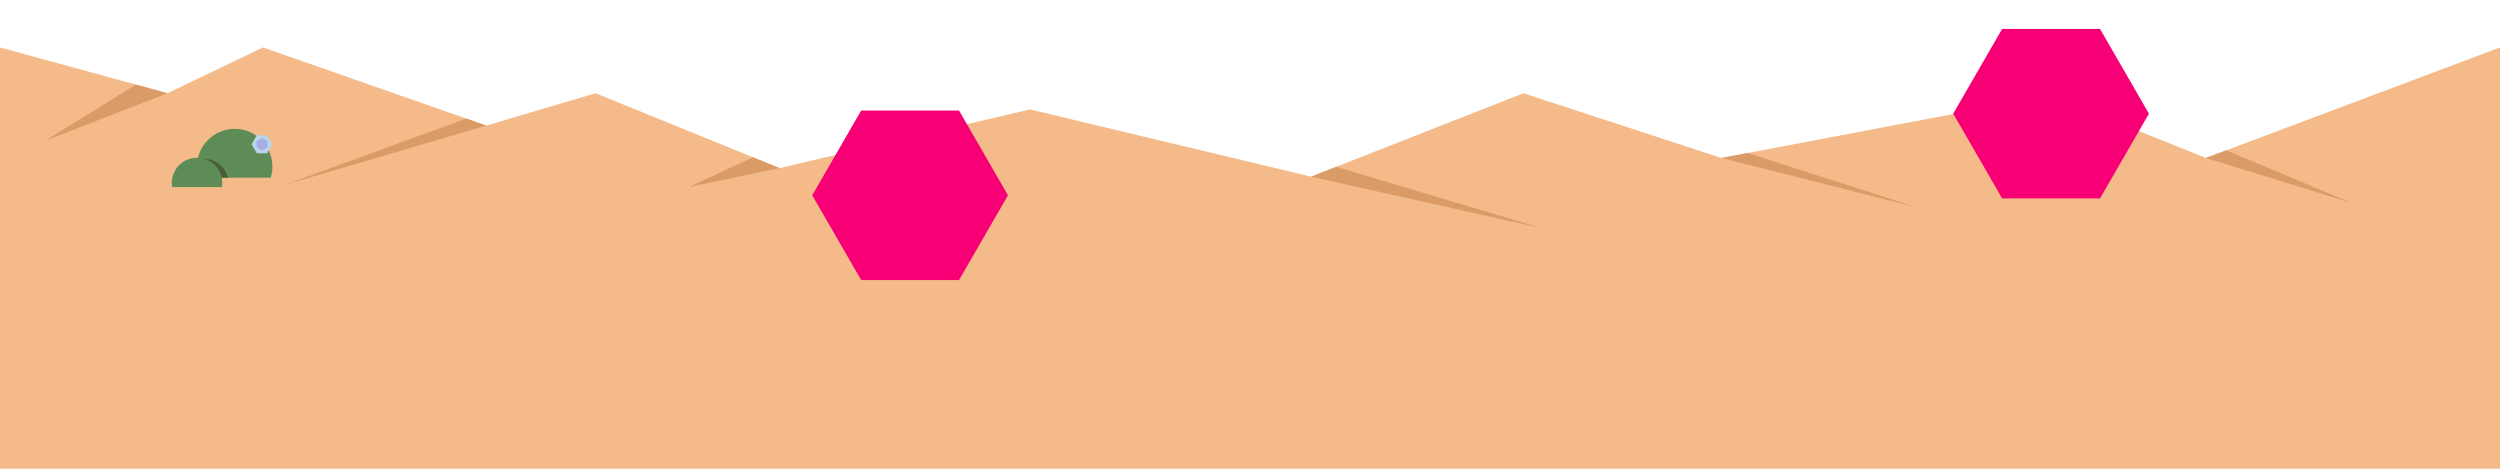
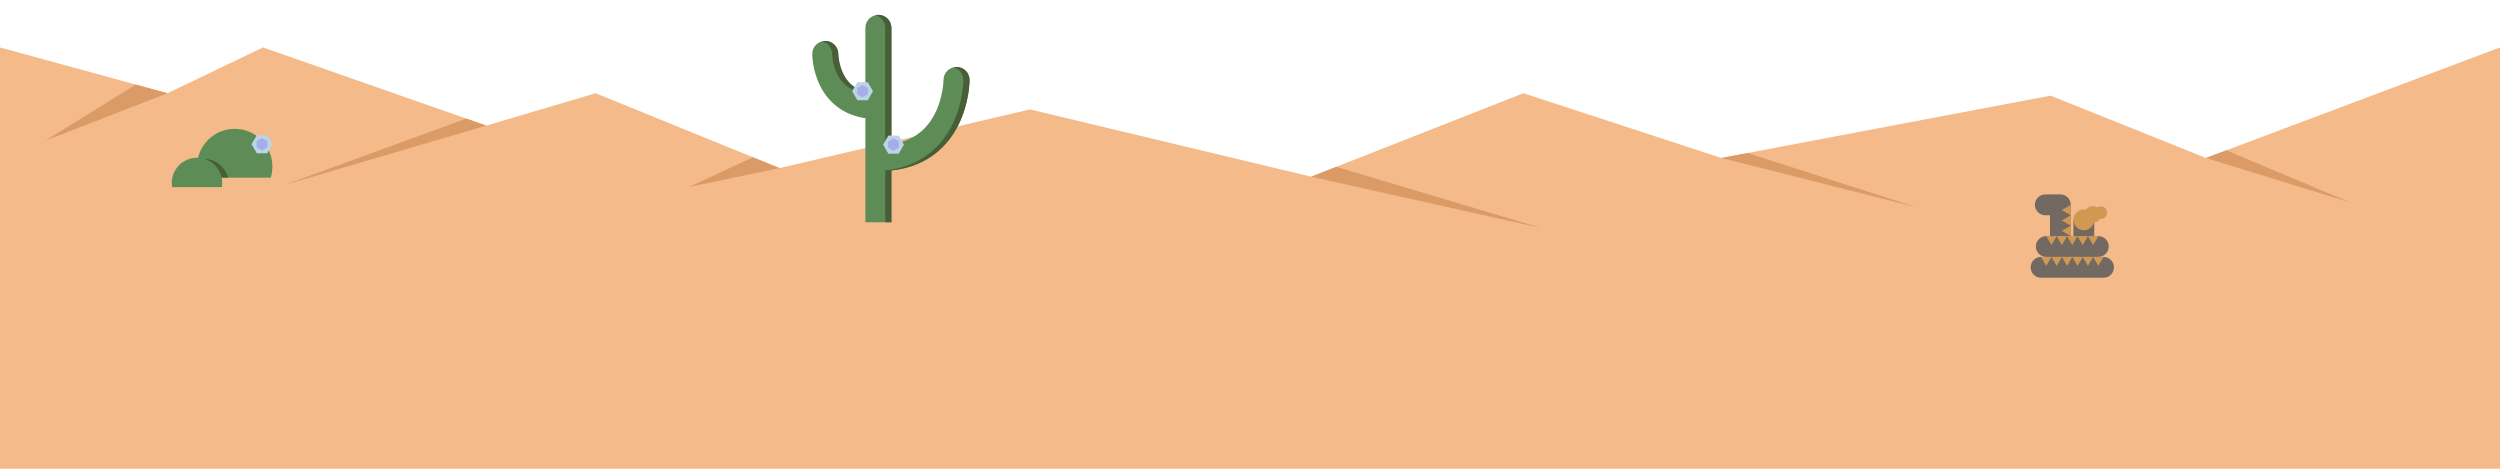
<svg xmlns="http://www.w3.org/2000/svg" version="1.1" x="0px" y="0px" viewBox="0 0 4800 900" enable-background="new 0 0 4800 900" xml:space="preserve">
  <g id="measurement_x5F_tools">
    <g>
      <polygon fill="#F4BA89" points="0,91.095 321.5,179.017 505,91.095 933.655,241.135 1143.613,179.017 1496.729,322.755     1977.517,210.076 2517.338,339.214 2925,179.017 3305,303.306 3937,183.617 4235.32,303.306 4800,91.095 4800,900 0,900   " />
      <polygon fill="#DB9B67" points="321.5,179.017 87,270.077 260.732,162.399   " />
      <polygon fill="#DB9B67" points="933.655,241.135 547,354.792 895.147,227.656   " />
      <polygon fill="#DB9B67" points="1496.729,322.755 1322.711,359.077 1445.641,301.959   " />
      <polygon fill="#DB9B67" points="2517.338,339.214 2960,438.077 2565.479,320.296   " />
      <polygon fill="#DB9B67" points="3305,303.306 3680,398.077 3355.373,293.766   " />
      <polygon fill="#DB9B67" points="4235.32,303.306 4513.283,389.077 4274.446,288.602   " />
    </g>
+     <g id="snake_1_">
+       <g>
+         <path fill="#726962" d="M3955.916,373.282L3955.916,373.282h-28.945c-11.046,0-20,8.954-20,20s8.954,20,20,20h8.945v40h40v-60     C3975.916,382.237,3966.962,373.282,3955.916,373.282z" />
+         <g>
+           <polygon fill="#D19853" points="3975.916,413.282 3958.595,403.282 3975.916,393.282     " />
+           <polygon fill="#D19853" points="3975.916,433.282 3958.595,423.282 3975.916,413.282     " />
+           <polygon fill="#D19853" points="3975.916,453.282 3958.595,443.282 3975.916,433.282     " />
+         </g>
+       </g>
+       <line x1="4000.963" y1="422.023" x2="4000.963" y2="460.119" />
+       <rect x="3980.963" y="422.024" fill="#726962" width="40" height="31.259" />
+       <g>
+         <path fill="#726962" d="M4028.813,493.282h-100c-11.046,0-20-8.954-20-20s8.954-20,20-20h100c11.046,0,20,8.954,20,20     S4039.859,493.282,4028.813,493.282z" />
+         <polygon fill="#D19853" points="3948.813,453.282 3938.813,470.603 3928.813,453.282    " />
+         <polygon fill="#D19853" points="3968.813,453.282 3958.813,470.603 3948.813,453.282    " />
+         <polygon fill="#D19853" points="3988.813,453.282 3978.813,470.603 3968.813,453.282    " />
+         <polygon fill="#D19853" points="4008.813,453.282 3998.813,470.603 3988.813,453.282    " />
+         <polygon fill="#D19853" points="4028.813,453.282 4018.813,470.603 4008.813,453.282    " />
+       </g>
+       <g>
+         <path fill="#726962" d="M4038.813,533.282h-120c-11.046,0-20-8.954-20-20c0-11.046,8.954-20,20-20h120c11.046,0,20,8.954,20,20     C4058.813,524.328,4049.859,533.282,4038.813,533.282z" />
+         <polygon fill="#D19853" points="3958.813,493.282 3948.813,510.603 3938.813,493.282    " />
+         <polygon fill="#D19853" points="3938.813,493.282 3928.813,510.603 3918.813,493.282    " />
+         <polygon fill="#D19853" points="3978.813,493.282 3968.813,510.603 3958.813,493.282    " />
+         <polygon fill="#D19853" points="3998.813,493.282 3988.813,510.603 3978.813,493.282    " />
+         <polygon fill="#D19853" points="4018.813,493.282 4008.813,510.603 3998.813,493.282    " />
+         <polygon fill="#D19853" points="4038.813,493.282 4028.813,510.603 4018.813,493.282    " />
+       </g>
+       <g>
+         <circle fill="#D19853" cx="4018.108" cy="411.597" r="15.998" />
+         <circle fill="#D19853" cx="4033.733" cy="408.21" r="11.999" />
+         <circle fill="#D19853" cx="4000.963" cy="422.023" r="19.998" />
+       </g>
+     </g>
    <g>
      <g>
        <path fill="#5E8C57" d="M519.844,341.068c2.07-6.734,3.189-13.883,3.189-21.296c0-39.978-32.409-72.386-72.386-72.386     s-72.386,32.408-72.386,72.386c0,7.412,1.119,14.562,3.189,21.296H519.844z" />
        <path fill="#475E38" d="M391.005,304.937c-3.583,0-7.071,0.401-10.433,1.14c-0.85,4.437-1.311,9.011-1.311,13.696     c0,7.412,1.119,14.562,3.189,21.296h55.372C432.396,320.28,413.494,304.937,391.005,304.937z" />
        <path fill="#5E8C57" d="M425.976,359.234c0.434-2.606,0.671-5.278,0.671-8.007c0-26.723-21.663-48.386-48.386-48.386     c-26.723,0-48.386,21.663-48.386,48.386c0,2.729,0.237,5.401,0.671,8.007H425.976z" />
      </g>
      <polygon fill="#BCD4E8" points="493.033,294.228 483.033,276.907 493.033,259.587 513.033,259.587 523.033,276.907     513.033,294.228   " />
      <polygon fill="#A6AEE8" points="513.412,282.899 503.033,288.891 492.655,282.899 492.655,270.915 503.033,264.923     513.412,270.915   " />
    </g>
-     <polygon fill="#F80075" points="3844.138,380.971 3750.19,218.247 3844.138,55.524 4032.035,55.524 4125.983,218.247    4032.035,380.971  " />
-     <polygon fill="#F80075" points="1653.448,537.691 1559.5,374.967 1653.448,212.244 1841.345,212.244 1935.293,374.967    1841.345,537.691  " />
+     <g id="peter">
+       <g>
+         <path fill="#5E8C57" d="M1836.553,128.561c-13.807,0-25,11.147-25,24.955c-0.002,0.331-0.433,33.471-16.807,65.28     c-8.991,17.47-21.13,31.283-36.078,41.057c-13.245,8.66-29.03,14.34-47.115,16.999V53.532c0-13.807-11.193-25-25-25     s-25,11.193-25,25v122.573c-19.33-4.637-33.237-15.768-42.193-33.68c-9.437-18.873-9.86-38.628-9.86-38.819     c0-13.808-11.192-25-25-25s-25,11.192-25,25c0,3.163,0.425,31.751,15.14,61.181c9.228,18.455,22.073,33.258,38.181,43.995     c14.086,9.391,30.42,15.459,48.733,18.172v199.827h50v-99.498c73.413-7.999,110.321-50.917,128.61-87.496     c21.146-42.293,21.39-84.408,21.39-86.181C1861.553,139.799,1850.361,128.561,1836.553,128.561z" />
+         <g>
+           <path fill="#475E38" d="M1699.623,53.532v223.321c4.098-0.603,8.071-1.368,11.93-2.281V53.532c0-13.807-11.193-25-25-25      c-2.056,0-4.053,0.254-5.965,0.722C1691.514,31.93,1699.623,41.782,1699.623,53.532z" />
+           <path fill="#475E38" d="M1836.553,128.561c-2.061,0-4.061,0.253-5.977,0.722c10.932,2.681,19.046,12.569,19.046,24.323      c0,1.772-0.243,43.888-21.39,86.181c-18.29,36.58-55.198,79.497-128.61,87.496v99.498h11.93v-99.498      c73.413-7.999,110.321-50.917,128.61-87.496c21.146-42.293,21.39-84.408,21.39-86.181      C1861.553,139.799,1850.361,128.561,1836.553,128.561z" />
+           <path fill="#475E38" d="M1597.57,103.606c0,0.191,0.424,19.946,9.86,38.819c8.956,17.912,22.864,29.043,42.193,33.68v-4.013      c-13.249-5.855-23.272-15.686-30.263-29.667c-9.437-18.873-9.86-38.628-9.86-38.819c0-13.808-11.192-25-25-25      c-2.056,0-4.053,0.254-5.965,0.722C1589.461,82.003,1597.57,91.855,1597.57,103.606z" />
+         </g>
+       </g>
+       <g>
+         <polygon fill="#BCD4E8" points="1646.156,192.463 1636.156,175.143 1646.156,157.822 1666.156,157.822 1676.156,175.143      1666.156,192.463    " />
+         <polygon fill="#A6AEE8" points="1666.534,181.135 1656.156,187.127 1645.777,181.135 1645.777,169.151 1656.156,163.159      1666.534,169.151    " />
+       </g>
+       <g>
+         <polygon fill="#BCD4E8" points="1705.588,294.992 1695.588,277.671 1705.588,260.351 1725.588,260.351 1735.588,277.671      1725.588,294.992    " />
+         <polygon fill="#A6AEE8" points="1725.967,283.663 1715.588,289.655 1705.209,283.663 1705.209,271.679 1715.588,265.687      1725.967,271.679    " />
+       </g>
+     </g>
  </g>
</svg>
